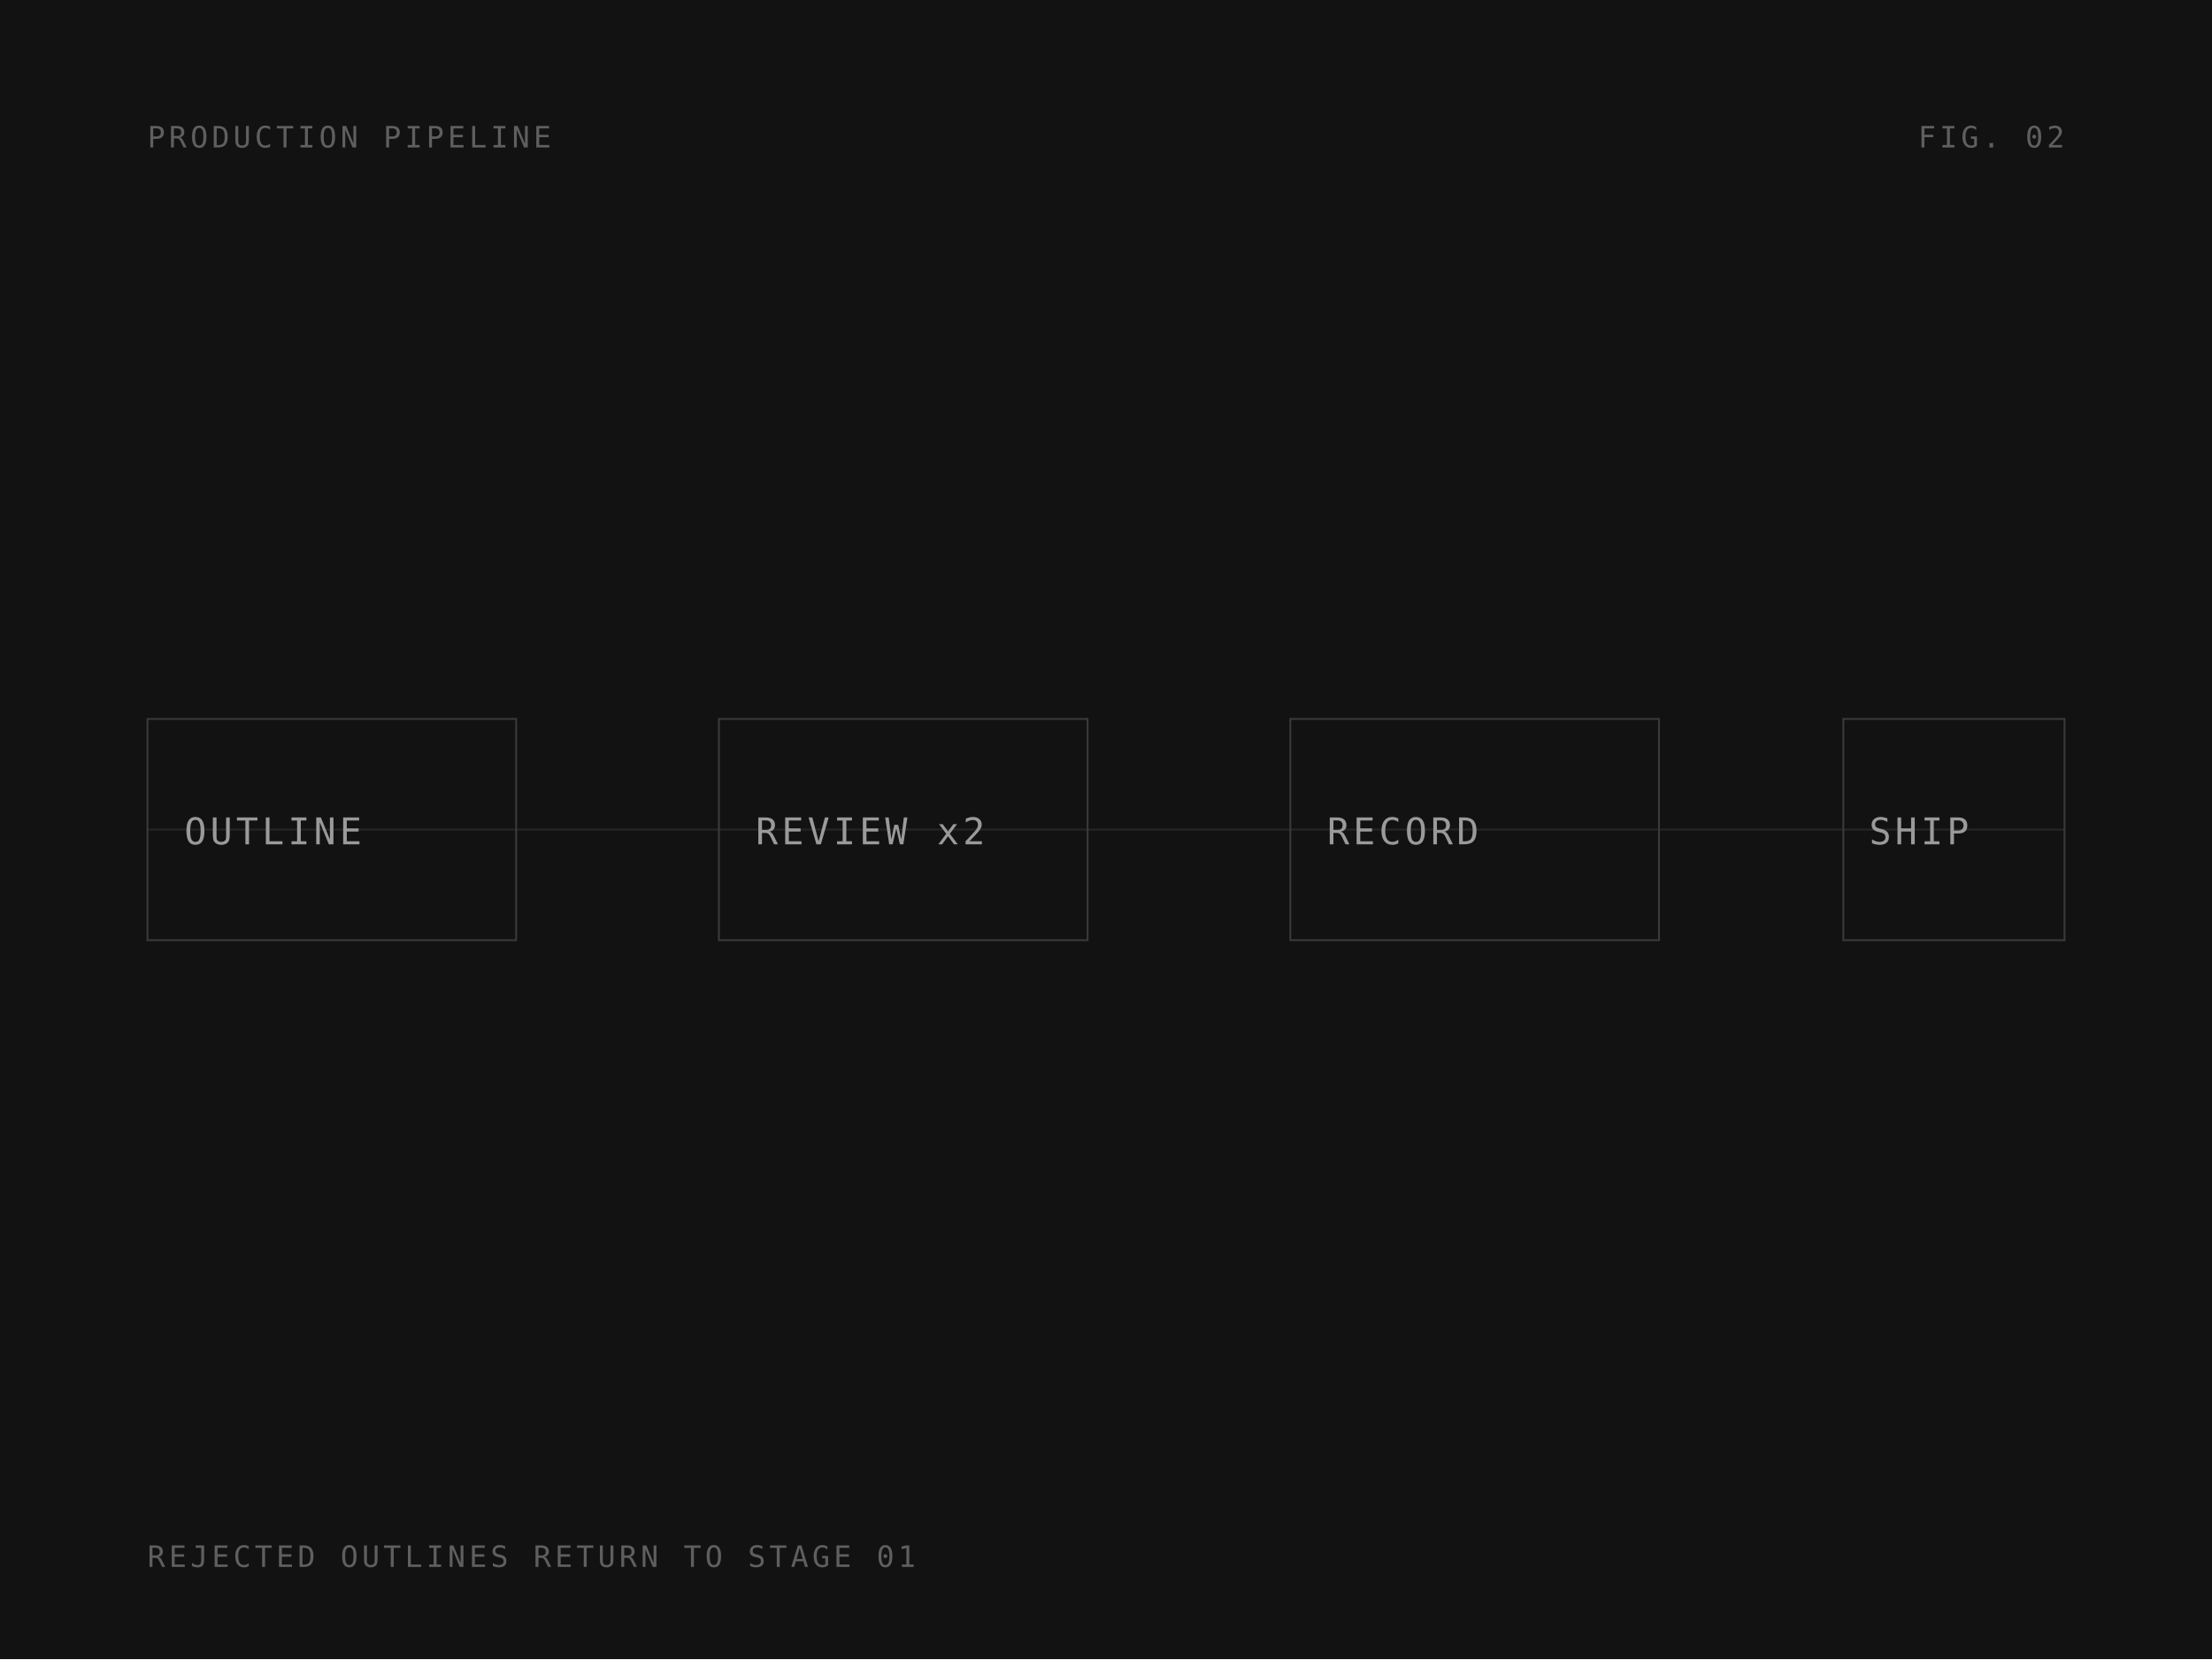
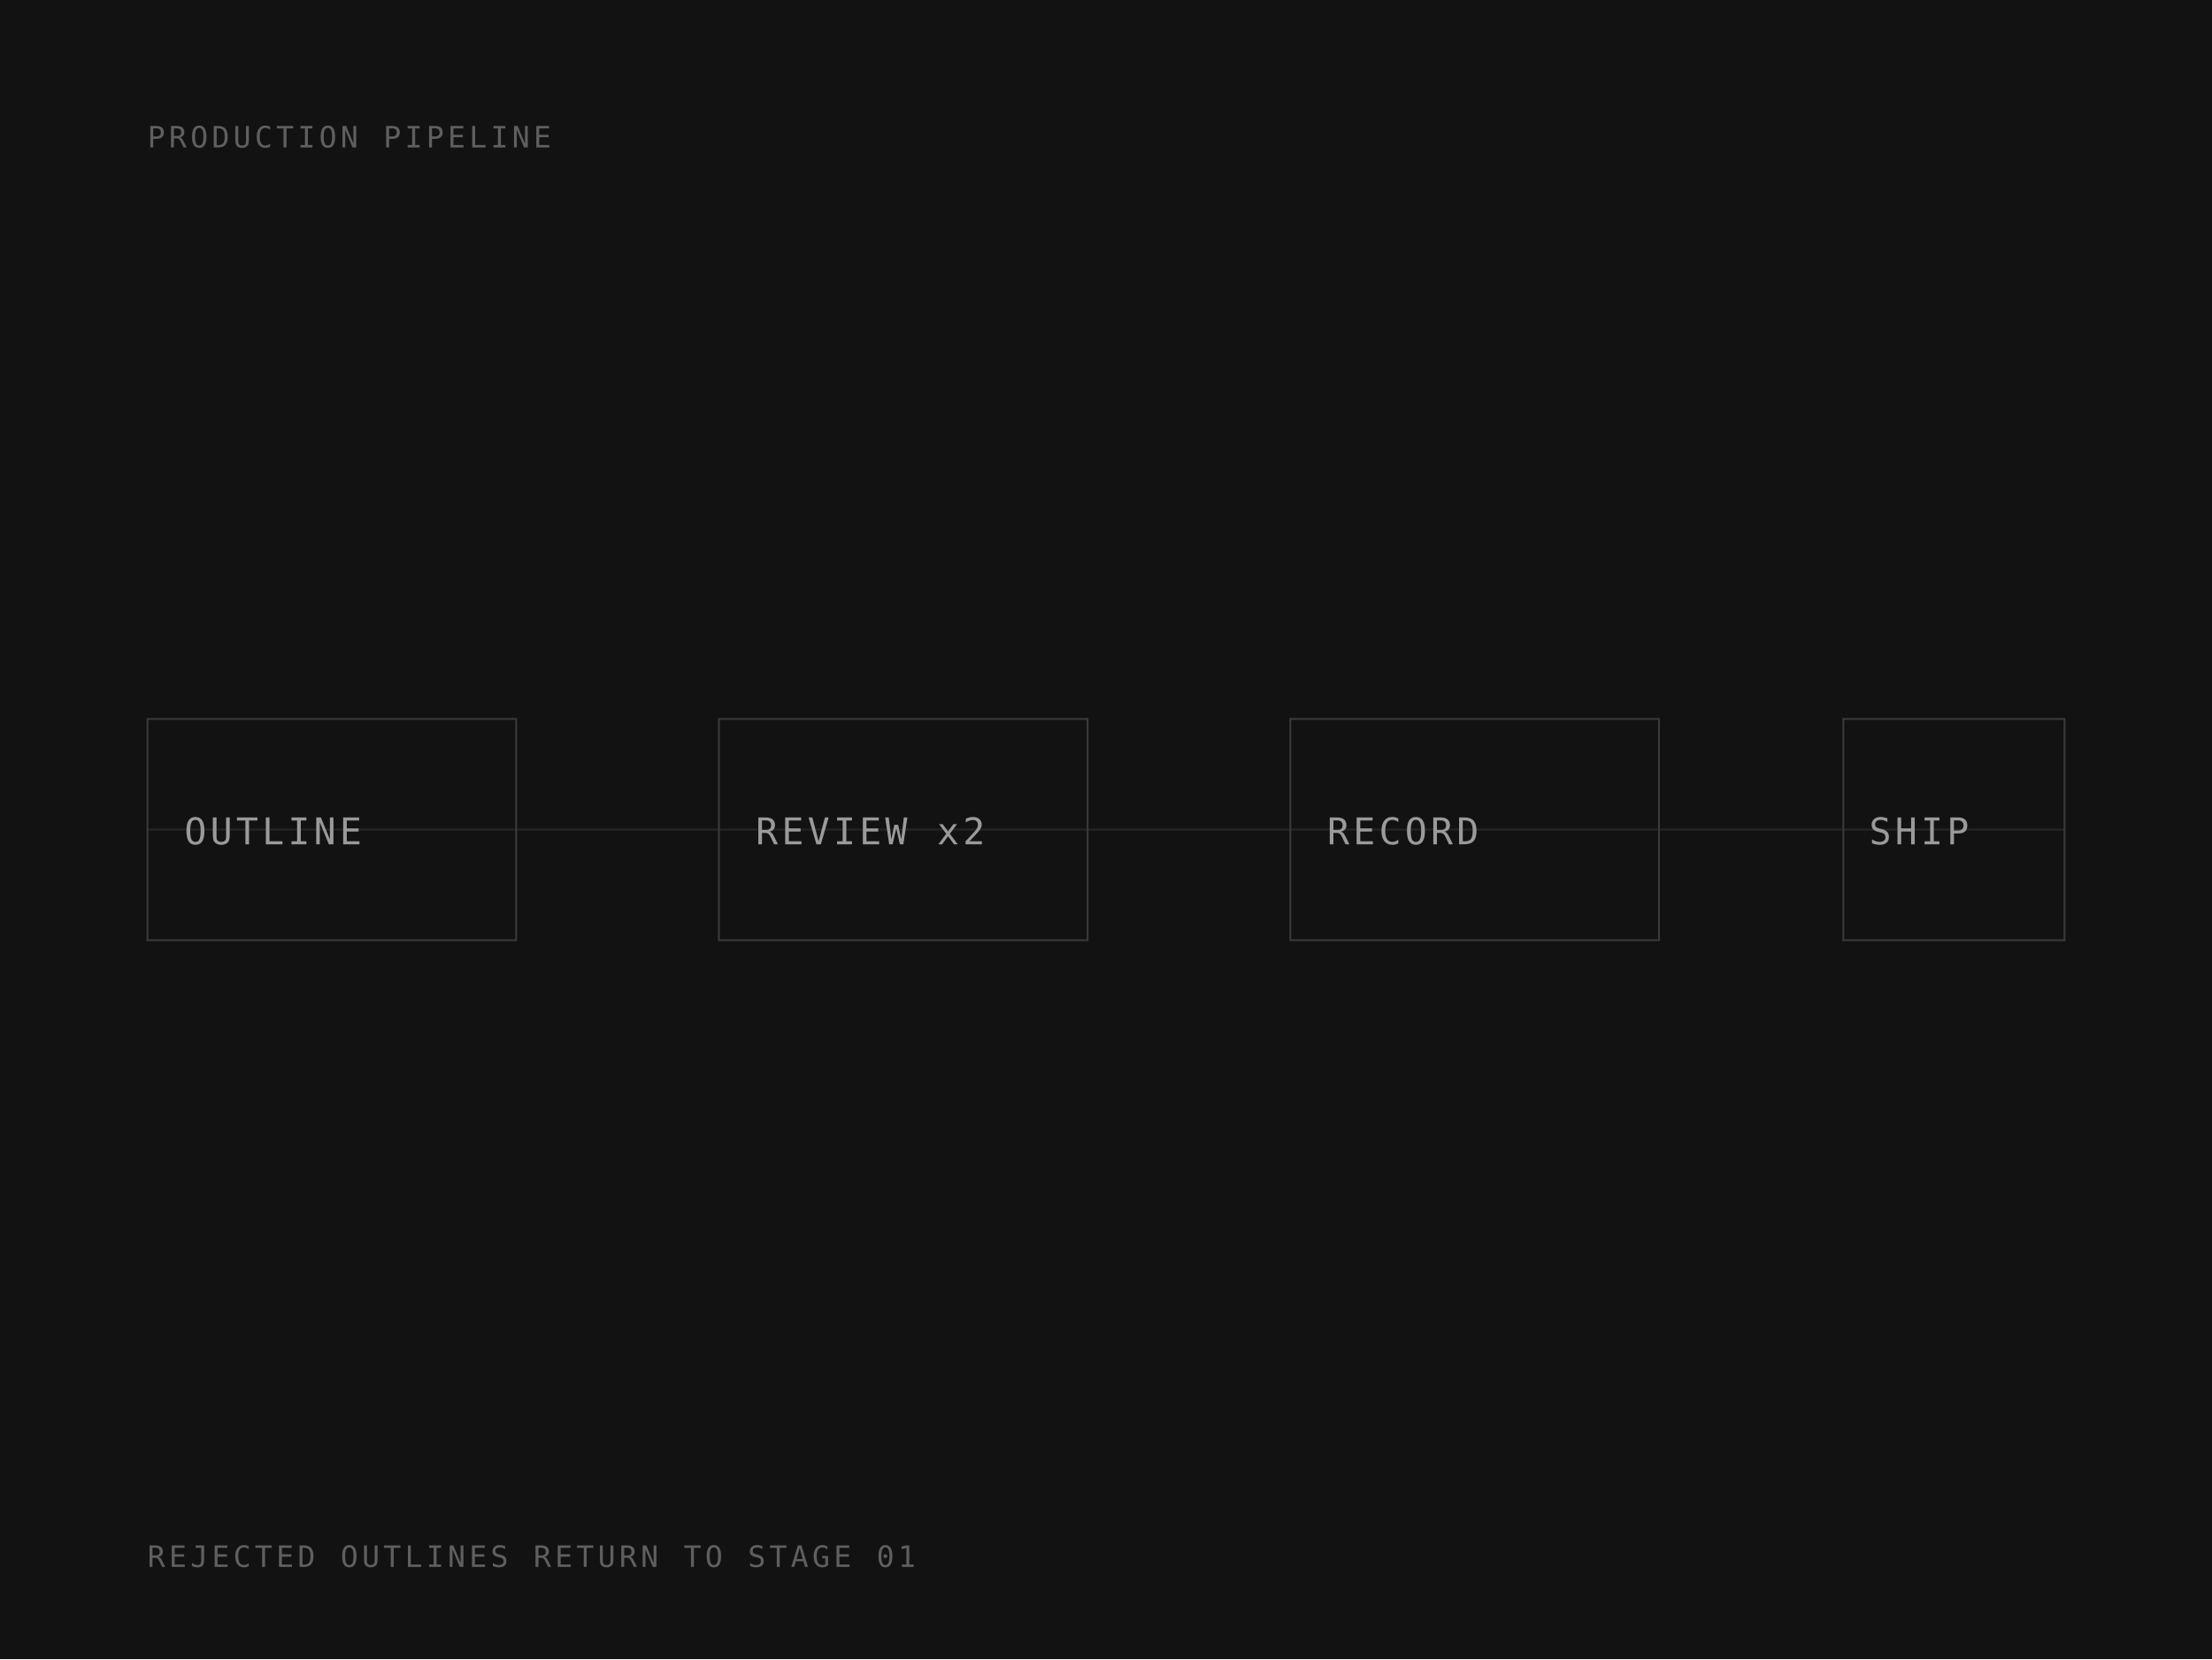
<svg xmlns="http://www.w3.org/2000/svg" width="1200" height="900" viewBox="0 0 1200 900" role="img" aria-label="Course production pipeline diagram">
  <rect width="1200" height="900" fill="#121212" />
  <g stroke="#262626" stroke-width="1">
    <line x1="80" y1="450" x2="1120" y2="450" />
  </g>
  <g fill="none" stroke="#3A3A3A" stroke-width="1">
    <rect x="80" y="390" width="200" height="120" />
    <rect x="390" y="390" width="200" height="120" />
    <rect x="700" y="390" width="200" height="120" />
    <rect x="1000" y="390" width="120" height="120" />
  </g>
  <g font-family="JetBrains Mono, ui-monospace, monospace" font-size="20" letter-spacing="2" fill="#9A9A9A">
    <text x="100" y="458">OUTLINE</text>
    <text x="410" y="458">REVIEW x2</text>
    <text x="720" y="458">RECORD</text>
    <text x="1014" y="458">SHIP</text>
  </g>
  <g font-family="JetBrains Mono, ui-monospace, monospace" font-size="16" letter-spacing="2" fill="#5F5F5F">
    <text x="80" y="80">PRODUCTION PIPELINE</text>
-     <text x="1120" y="80" text-anchor="end">FIG. 02</text>
    <text x="80" y="850">REJECTED OUTLINES RETURN TO STAGE 01</text>
  </g>
</svg>
